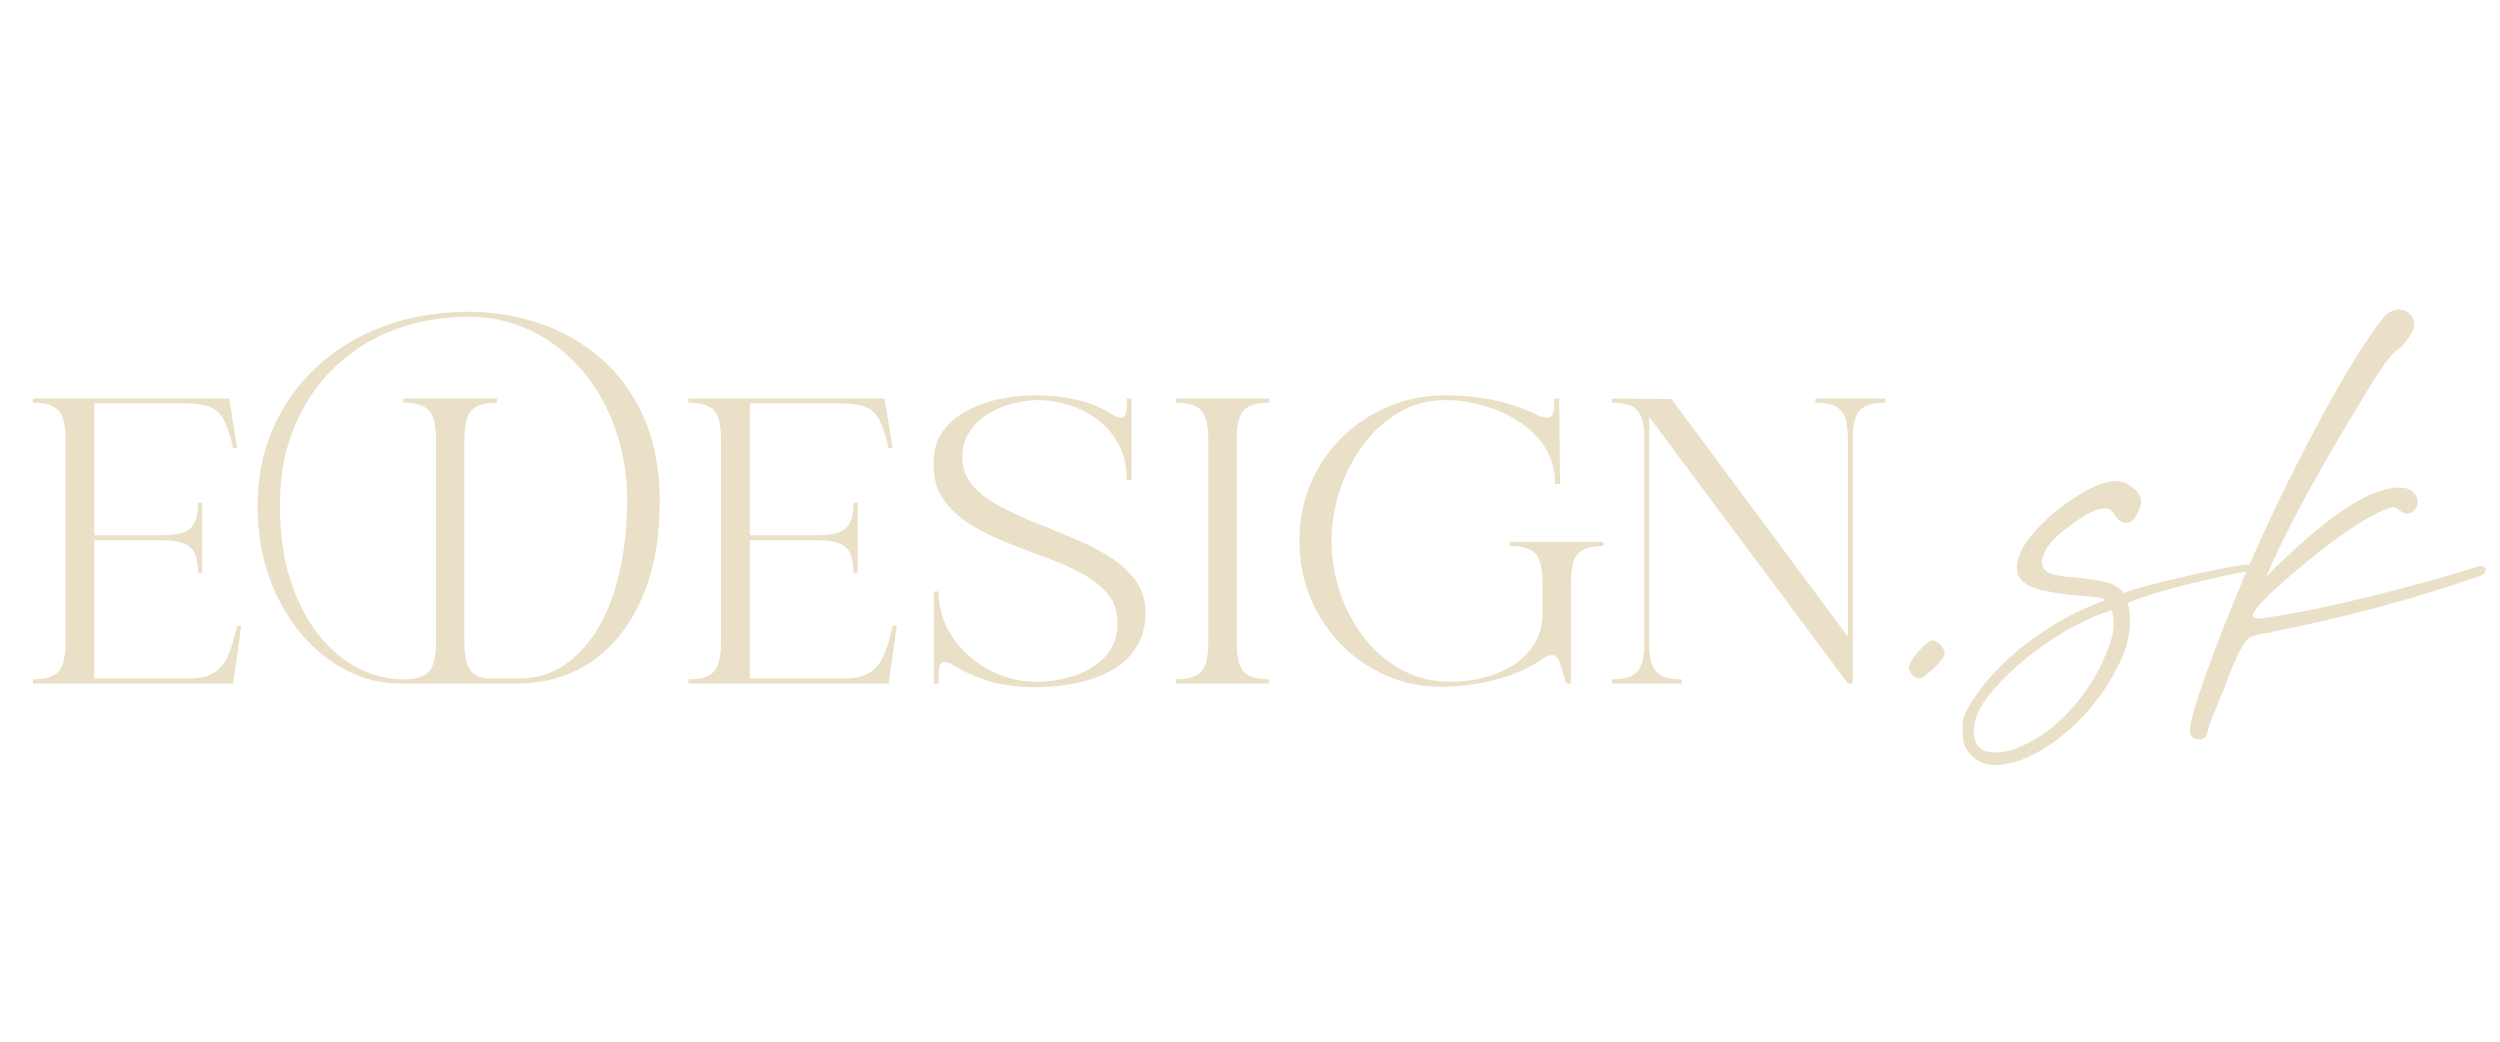
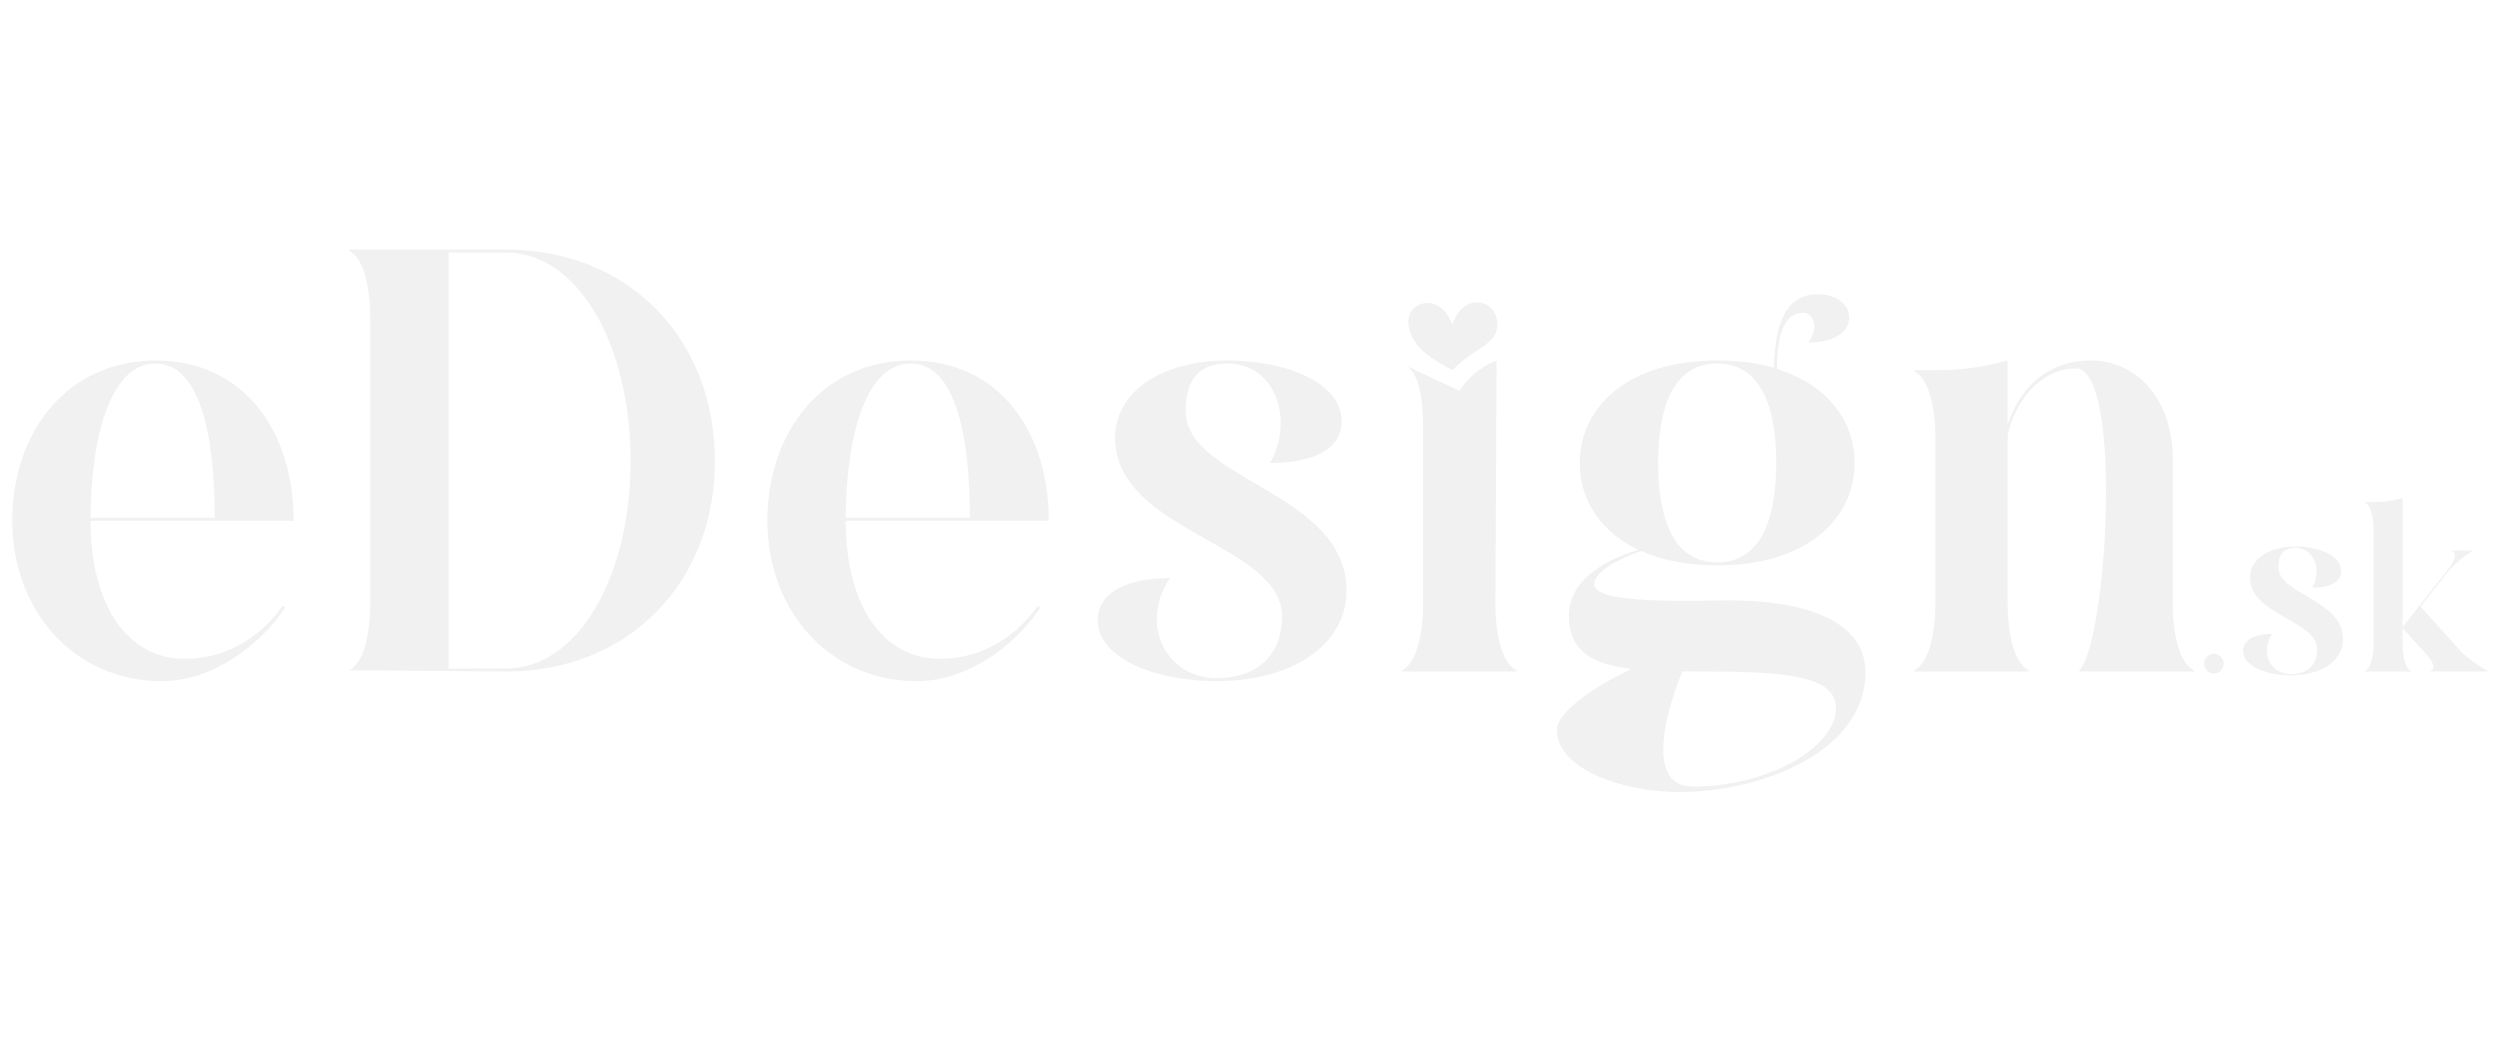
- <svg xmlns="http://www.w3.org/2000/svg" width="240" zoomAndPan="magnify" viewBox="0 0 180 75" height="100" preserveAspectRatio="xMidYMid meet" version="1.0">
-   <defs>
-     <g />
-     <clipPath id="f2414dabb6">
-       <path d="M 0.68 18 L 136 18 L 136 54 L 0.68 54 Z M 0.68 18 " clip-rule="nonzero" />
-     </clipPath>
-     <clipPath id="5680e30ea9">
-       <rect x="0" width="136" y="0" height="36" />
-     </clipPath>
-     <clipPath id="56a92d94a7">
-       <rect x="0" width="179" y="0" height="66" />
-     </clipPath>
-   </defs>
-   <g transform="matrix(1, 0, 0, 1, 1, 3)">
-     <g clip-path="url(#56a92d94a7)">
-       <g clip-path="url(#f2414dabb6)">
-         <g transform="matrix(1, 0, 0, 1, -0.000000000000000222, 18)">
-           <g clip-path="url(#5680e30ea9)">
-             <g fill="#eae0c8" fill-opacity="1">
-               <g transform="translate(0.777733, 28.21236)">
-                 <g>
-                   <path d="M 15.016 -16.938 C 14.816 -17.82 14.594 -18.5 14.344 -18.969 C 14.102 -19.438 13.758 -19.754 13.312 -19.922 C 12.875 -20.086 12.266 -20.172 11.484 -20.172 L 5.016 -20.172 L 5.016 -10.672 L 9.844 -10.672 C 10.883 -10.672 11.582 -10.844 11.938 -11.188 C 12.301 -11.531 12.484 -12.141 12.484 -13.016 L 12.781 -13.016 L 12.781 -7.969 L 12.484 -7.969 C 12.484 -8.852 12.301 -9.461 11.938 -9.797 C 11.582 -10.141 10.883 -10.312 9.844 -10.312 L 5.016 -10.312 L 5.016 -0.359 L 11.781 -0.359 C 12.562 -0.359 13.172 -0.492 13.609 -0.766 C 14.055 -1.035 14.398 -1.445 14.641 -2 C 14.891 -2.562 15.109 -3.281 15.297 -4.156 L 15.594 -4.156 L 15.016 0 L 0.594 0 L 0.594 -0.297 C 1.469 -0.297 2.078 -0.477 2.422 -0.844 C 2.766 -1.219 2.938 -1.914 2.938 -2.938 L 2.938 -17.594 C 2.938 -18.625 2.766 -19.316 2.422 -19.672 C 2.078 -20.035 1.469 -20.219 0.594 -20.219 L 0.594 -20.516 L 14.719 -20.516 L 15.297 -16.938 Z M 15.016 -16.938 " />
-                 </g>
-               </g>
-             </g>
-             <g fill="#eae0c8" fill-opacity="1">
-               <g transform="translate(17.54498, 28.21236)">
-                 <g>
-                   <path d="M 10.5 0 C 9.145 0.039 7.836 -0.242 6.578 -0.859 C 5.316 -1.473 4.191 -2.352 3.203 -3.5 C 2.223 -4.645 1.441 -6.008 0.859 -7.594 C 0.285 -9.176 0 -10.926 0 -12.844 C 0 -14.789 0.359 -16.602 1.078 -18.281 C 1.805 -19.969 2.836 -21.445 4.172 -22.719 C 5.516 -23.988 7.125 -24.977 9 -25.688 C 10.875 -26.406 12.957 -26.766 15.25 -26.766 C 16.926 -26.766 18.57 -26.5 20.188 -25.969 C 21.812 -25.438 23.285 -24.613 24.609 -23.5 C 25.93 -22.395 26.984 -20.977 27.766 -19.25 C 28.555 -17.531 28.953 -15.484 28.953 -13.109 C 28.953 -10.93 28.68 -9.023 28.141 -7.391 C 27.609 -5.766 26.875 -4.398 25.938 -3.297 C 25 -2.191 23.914 -1.363 22.688 -0.812 C 21.457 -0.27 20.148 0 18.766 0 Z M 15.25 -26.406 C 13.312 -26.406 11.508 -26.094 9.844 -25.469 C 8.188 -24.844 6.742 -23.93 5.516 -22.734 C 4.285 -21.547 3.328 -20.117 2.641 -18.453 C 1.953 -16.797 1.609 -14.926 1.609 -12.844 C 1.609 -10.789 1.863 -8.984 2.375 -7.422 C 2.883 -5.859 3.562 -4.547 4.406 -3.484 C 5.258 -2.43 6.211 -1.633 7.266 -1.094 C 8.328 -0.562 9.406 -0.297 10.5 -0.297 C 11.375 -0.297 11.984 -0.477 12.328 -0.844 C 12.672 -1.219 12.844 -1.914 12.844 -2.938 L 12.844 -17.594 C 12.844 -18.625 12.672 -19.316 12.328 -19.672 C 11.984 -20.035 11.375 -20.219 10.5 -20.219 L 10.5 -20.516 L 17.234 -20.516 L 17.234 -20.219 C 16.359 -20.219 15.75 -20.035 15.406 -19.672 C 15.062 -19.316 14.891 -18.625 14.891 -17.594 L 14.891 -2.938 C 14.891 -2.094 15.004 -1.473 15.234 -1.078 C 15.473 -0.691 15.867 -0.453 16.422 -0.359 L 18.766 -0.359 C 20.047 -0.359 21.176 -0.695 22.156 -1.375 C 23.133 -2.062 23.957 -2.992 24.625 -4.172 C 25.289 -5.359 25.785 -6.719 26.109 -8.25 C 26.441 -9.781 26.609 -11.398 26.609 -13.109 C 26.609 -15.016 26.316 -16.781 25.734 -18.406 C 25.148 -20.031 24.336 -21.438 23.297 -22.625 C 22.266 -23.82 21.055 -24.75 19.672 -25.406 C 18.297 -26.07 16.82 -26.406 15.25 -26.406 Z M 15.25 -26.406 " />
-                 </g>
-               </g>
-             </g>
-             <g fill="#eae0c8" fill-opacity="1">
-               <g transform="translate(47.97225, 28.21236)">
-                 <g>
-                   <path d="M 15.016 -16.938 C 14.816 -17.82 14.594 -18.5 14.344 -18.969 C 14.102 -19.438 13.758 -19.754 13.312 -19.922 C 12.875 -20.086 12.266 -20.172 11.484 -20.172 L 5.016 -20.172 L 5.016 -10.672 L 9.844 -10.672 C 10.883 -10.672 11.582 -10.844 11.938 -11.188 C 12.301 -11.531 12.484 -12.141 12.484 -13.016 L 12.781 -13.016 L 12.781 -7.969 L 12.484 -7.969 C 12.484 -8.852 12.301 -9.461 11.938 -9.797 C 11.582 -10.141 10.883 -10.312 9.844 -10.312 L 5.016 -10.312 L 5.016 -0.359 L 11.781 -0.359 C 12.562 -0.359 13.172 -0.492 13.609 -0.766 C 14.055 -1.035 14.398 -1.445 14.641 -2 C 14.891 -2.562 15.109 -3.281 15.297 -4.156 L 15.594 -4.156 L 15.016 0 L 0.594 0 L 0.594 -0.297 C 1.469 -0.297 2.078 -0.477 2.422 -0.844 C 2.766 -1.219 2.938 -1.914 2.938 -2.938 L 2.938 -17.594 C 2.938 -18.625 2.766 -19.316 2.422 -19.672 C 2.078 -20.035 1.469 -20.219 0.594 -20.219 L 0.594 -20.516 L 14.719 -20.516 L 15.297 -16.938 Z M 15.016 -16.938 " />
-                 </g>
-               </g>
-             </g>
-             <g fill="#eae0c8" fill-opacity="1">
-               <g transform="translate(64.7395, 28.21236)">
-                 <g>
-                   <path d="M 15.391 -19.984 L 15.391 -20.516 L 15.734 -20.516 L 15.734 -14.656 L 15.391 -14.656 C 15.391 -15.633 15.195 -16.477 14.812 -17.188 C 14.438 -17.906 13.938 -18.504 13.312 -18.984 C 12.688 -19.461 11.992 -19.816 11.234 -20.047 C 10.484 -20.285 9.738 -20.406 9 -20.406 C 8.414 -20.406 7.805 -20.32 7.172 -20.156 C 6.535 -19.988 5.941 -19.738 5.391 -19.406 C 4.848 -19.07 4.406 -18.641 4.062 -18.109 C 3.719 -17.586 3.547 -16.973 3.547 -16.266 C 3.547 -15.504 3.785 -14.844 4.266 -14.281 C 4.742 -13.727 5.375 -13.238 6.156 -12.812 C 6.938 -12.383 7.797 -11.984 8.734 -11.609 C 9.672 -11.234 10.609 -10.848 11.547 -10.453 C 12.484 -10.066 13.344 -9.629 14.125 -9.141 C 14.906 -8.648 15.535 -8.078 16.016 -7.422 C 16.492 -6.773 16.734 -6 16.734 -5.094 C 16.734 -4.102 16.504 -3.258 16.047 -2.562 C 15.586 -1.875 14.977 -1.32 14.219 -0.906 C 13.457 -0.5 12.609 -0.203 11.672 -0.016 C 10.742 0.172 9.82 0.266 8.906 0.266 C 7.633 0.266 6.52 0.129 5.562 -0.141 C 4.613 -0.422 3.738 -0.805 2.938 -1.297 C 2.676 -1.461 2.457 -1.547 2.281 -1.547 C 1.988 -1.547 1.844 -1.266 1.844 -0.703 L 1.844 0 L 1.5 0 L 1.5 -6.625 L 1.844 -6.625 C 1.844 -5.688 2.039 -4.82 2.438 -4.031 C 2.844 -3.238 3.383 -2.547 4.062 -1.953 C 4.738 -1.367 5.492 -0.914 6.328 -0.594 C 7.172 -0.281 8.031 -0.125 8.906 -0.125 C 9.82 -0.125 10.723 -0.27 11.609 -0.562 C 12.504 -0.852 13.242 -1.312 13.828 -1.938 C 14.422 -2.562 14.719 -3.379 14.719 -4.391 C 14.719 -5.211 14.477 -5.906 14 -6.469 C 13.52 -7.039 12.883 -7.535 12.094 -7.953 C 11.301 -8.379 10.438 -8.758 9.5 -9.094 C 8.562 -9.438 7.625 -9.797 6.688 -10.172 C 5.75 -10.547 4.883 -10.977 4.094 -11.469 C 3.301 -11.969 2.664 -12.562 2.188 -13.25 C 1.707 -13.945 1.469 -14.805 1.469 -15.828 C 1.469 -16.766 1.695 -17.547 2.156 -18.172 C 2.613 -18.797 3.207 -19.297 3.938 -19.672 C 4.676 -20.055 5.469 -20.332 6.312 -20.5 C 7.164 -20.664 7.984 -20.75 8.766 -20.75 C 9.816 -20.75 10.789 -20.648 11.688 -20.453 C 12.594 -20.266 13.461 -19.914 14.297 -19.406 C 14.578 -19.227 14.797 -19.141 14.953 -19.141 C 15.242 -19.141 15.391 -19.422 15.391 -19.984 Z M 15.391 -19.984 " />
-                 </g>
-               </g>
-             </g>
-             <g fill="#eae0c8" fill-opacity="1">
-               <g transform="translate(82.64997, 28.21236)">
-                 <g>
-                   <path d="M 5.391 -17.594 L 5.391 -2.938 C 5.391 -1.914 5.562 -1.219 5.906 -0.844 C 6.25 -0.477 6.859 -0.297 7.734 -0.297 L 7.734 0 L 1 0 L 1 -0.297 C 1.875 -0.297 2.484 -0.477 2.828 -0.844 C 3.172 -1.219 3.344 -1.914 3.344 -2.938 L 3.344 -17.594 C 3.344 -18.625 3.172 -19.316 2.828 -19.672 C 2.484 -20.035 1.875 -20.219 1 -20.219 L 1 -20.516 L 7.734 -20.516 L 7.734 -20.219 C 6.859 -20.219 6.25 -20.035 5.906 -19.672 C 5.562 -19.316 5.391 -18.625 5.391 -17.594 Z M 5.391 -17.594 " />
-                 </g>
-               </g>
-             </g>
-             <g fill="#eae0c8" fill-opacity="1">
-               <g transform="translate(91.38535, 28.21236)">
-                 <g>
-                   <path d="M 19.516 -20.016 L 19.516 -20.516 L 19.875 -20.516 L 19.938 -14.359 L 19.578 -14.359 C 19.578 -15.379 19.332 -16.266 18.844 -17.016 C 18.352 -17.766 17.719 -18.391 16.938 -18.891 C 16.156 -19.391 15.305 -19.766 14.391 -20.016 C 13.473 -20.273 12.582 -20.406 11.719 -20.406 C 10.445 -20.406 9.301 -20.098 8.281 -19.484 C 7.27 -18.879 6.406 -18.078 5.688 -17.078 C 4.977 -16.086 4.43 -14.992 4.047 -13.797 C 3.672 -12.609 3.484 -11.43 3.484 -10.266 C 3.484 -9.086 3.672 -7.898 4.047 -6.703 C 4.43 -5.516 4.992 -4.422 5.734 -3.422 C 6.484 -2.43 7.391 -1.633 8.453 -1.031 C 9.516 -0.426 10.723 -0.125 12.078 -0.125 C 12.836 -0.125 13.609 -0.219 14.391 -0.406 C 15.172 -0.602 15.883 -0.898 16.531 -1.297 C 17.176 -1.703 17.691 -2.219 18.078 -2.844 C 18.473 -3.469 18.672 -4.203 18.672 -5.047 L 18.672 -7.266 C 18.672 -8.305 18.5 -9.004 18.156 -9.359 C 17.812 -9.723 17.203 -9.906 16.328 -9.906 L 16.328 -10.203 L 23.062 -10.203 L 23.062 -9.906 C 22.188 -9.906 21.578 -9.723 21.234 -9.359 C 20.891 -9.004 20.719 -8.305 20.719 -7.266 L 20.719 0 L 20.375 0 L 19.984 -1.312 C 19.848 -1.801 19.645 -2.047 19.375 -2.047 C 19.176 -2.047 18.922 -1.941 18.609 -1.734 C 17.941 -1.266 17.176 -0.879 16.312 -0.578 C 15.457 -0.285 14.598 -0.078 13.734 0.047 C 12.879 0.172 12.094 0.234 11.375 0.234 C 9.969 0.234 8.645 -0.035 7.406 -0.578 C 6.164 -1.129 5.078 -1.883 4.141 -2.844 C 3.211 -3.801 2.484 -4.914 1.953 -6.188 C 1.43 -7.457 1.172 -8.816 1.172 -10.266 C 1.172 -11.703 1.43 -13.055 1.953 -14.328 C 2.484 -15.598 3.227 -16.711 4.188 -17.672 C 5.145 -18.629 6.266 -19.379 7.547 -19.922 C 8.828 -20.473 10.219 -20.75 11.719 -20.75 C 12.875 -20.75 13.992 -20.641 15.078 -20.422 C 16.16 -20.211 17.25 -19.844 18.344 -19.312 C 18.625 -19.195 18.844 -19.141 19 -19.141 C 19.344 -19.141 19.516 -19.43 19.516 -20.016 Z M 19.516 -20.016 " />
-                 </g>
-               </g>
-             </g>
-             <g fill="#eae0c8" fill-opacity="1">
-               <g transform="translate(114.455, 28.21236)">
-                 <g>
-                   <path d="M 17.938 -17.594 L 17.938 0 L 17.594 0 L 3.281 -19.203 L 3.281 -2.938 C 3.281 -1.914 3.453 -1.219 3.797 -0.844 C 4.141 -0.477 4.75 -0.297 5.625 -0.297 L 5.625 0 L 0.594 0 L 0.594 -0.297 C 1.469 -0.297 2.078 -0.477 2.422 -0.844 C 2.766 -1.219 2.938 -1.914 2.938 -2.938 L 2.938 -17.594 C 2.938 -18.625 2.766 -19.316 2.422 -19.672 C 2.078 -20.035 1.469 -20.219 0.594 -20.219 L 0.594 -20.516 L 4.891 -20.484 L 17.594 -3.375 L 17.594 -17.594 C 17.594 -18.625 17.422 -19.316 17.078 -19.672 C 16.734 -20.035 16.125 -20.219 15.25 -20.219 L 15.25 -20.516 L 20.281 -20.516 L 20.281 -20.219 C 19.406 -20.219 18.797 -20.035 18.453 -19.672 C 18.109 -19.316 17.938 -18.625 17.938 -17.594 Z M 17.938 -17.594 " />
-                 </g>
-               </g>
-             </g>
-           </g>
-         </g>
+ <svg xmlns="http://www.w3.org/2000/svg" width="100%" height="100%" viewBox="0 0 240 100" version="1.1" xml:space="preserve" style="fill-rule:evenodd;clip-rule:evenodd;stroke-linejoin:round;stroke-miterlimit:2;">
+   <g transform="matrix(0.232397,0,0,0.232397,-165.8193,-203.738)">
+     <g transform="matrix(248.9572,0,0,248.9572,845.5309,1154.064)">
+       <path d="M0.084,-0.59L0.084,-0.11C0.084,-0.075 0.077,-0.016 0.049,-0.002L0.31,0C0.513,0 0.656,-0.148 0.656,-0.349C0.656,-0.552 0.513,-0.7 0.31,-0.7L0.049,-0.7L0.049,-0.698C0.077,-0.684 0.084,-0.625 0.084,-0.59ZM0.214,-0.005L0.214,-0.695L0.31,-0.695C0.428,-0.695 0.516,-0.544 0.516,-0.349C0.516,-0.156 0.428,-0.005 0.31,-0.005L0.214,-0.005Z" style="fill:rgb(241,241,241);fill-rule:nonzero;" />
+     </g>
+     <g transform="matrix(248.9572,0,0,248.9572,1281.953,1154.064)">
+       <path d="M0.078,-0.39L0.078,-0.11C0.078,-0.075 0.071,-0.016 0.043,-0.002L0.043,0L0.233,0L0.233,-0.002C0.205,-0.016 0.198,-0.075 0.198,-0.11L0.2,-0.516C0.16,-0.501 0.138,-0.466 0.138,-0.466L0.05,-0.507C0.078,-0.492 0.078,-0.425 0.078,-0.39Z" style="fill:rgb(241,241,241);" />
+     </g>
+     <g transform="matrix(248.9572,0,0,248.9572,1350.416,1154.064)">
+       <path d="M0.262,0C0.398,0 0.488,0.005 0.488,0.061C0.488,0.125 0.377,0.191 0.25,0.191C0.17,0.191 0.203,0.059 0.249,-0.035C0.19,-0.035 0.025,0.049 0.025,0.097C0.025,0.162 0.134,0.2 0.228,0.2C0.365,0.2 0.537,0.133 0.537,0.001C0.537,-0.088 0.428,-0.118 0.312,-0.118C0.264,-0.118 0.087,-0.11 0.087,-0.144C0.087,-0.166 0.126,-0.186 0.165,-0.2C0.198,-0.185 0.241,-0.176 0.291,-0.176C0.438,-0.176 0.519,-0.252 0.519,-0.346C0.519,-0.416 0.474,-0.476 0.39,-0.502C0.391,-0.546 0.396,-0.595 0.434,-0.595C0.448,-0.595 0.463,-0.574 0.442,-0.546C0.484,-0.546 0.51,-0.562 0.51,-0.587C0.51,-0.611 0.486,-0.626 0.458,-0.626C0.398,-0.626 0.387,-0.563 0.385,-0.504C0.357,-0.512 0.326,-0.516 0.291,-0.516C0.144,-0.516 0.063,-0.44 0.063,-0.346C0.063,-0.285 0.097,-0.232 0.16,-0.202C0.116,-0.188 0.045,-0.158 0.045,-0.092C0.045,-0.003 0.136,0 0.262,0ZM0.291,-0.181C0.217,-0.181 0.193,-0.256 0.193,-0.346C0.193,-0.436 0.217,-0.511 0.291,-0.511C0.365,-0.511 0.389,-0.436 0.389,-0.346C0.389,-0.256 0.365,-0.181 0.291,-0.181Z" style="fill:rgb(241,241,241);fill-rule:nonzero;" />
+     </g>
+     <g transform="matrix(248.9572,0,0,248.9572,1493.566,1154.064)">
+       <path d="M0.043,-0.498C0.071,-0.484 0.078,-0.425 0.078,-0.39L0.078,-0.11C0.078,-0.075 0.071,-0.016 0.043,-0.002L0.043,0L0.233,0L0.233,-0.002C0.205,-0.016 0.198,-0.075 0.198,-0.11L0.198,-0.393C0.215,-0.464 0.264,-0.503 0.311,-0.503C0.389,-0.503 0.364,-0.052 0.317,-0.002C0.34,-0.003 0.353,-0.029 0.317,-0.002L0.317,0L0.507,0L0.507,-0.002C0.479,-0.016 0.472,-0.075 0.472,-0.11L0.472,-0.351C0.472,-0.452 0.413,-0.516 0.335,-0.516C0.271,-0.516 0.221,-0.478 0.198,-0.41L0.198,-0.516C0.156,-0.505 0.123,-0.5 0.081,-0.5L0.043,-0.5L0.043,-0.498L0.043,-0.498Z" style="fill:rgb(241,241,241);fill-rule:nonzero;" />
+     </g>
+     <path d="M1030.506,1091.825L1030.502,1091.825C1030.502,1055.228 1053.161,1025.606 1089.754,1025.606C1126.6,1025.606 1146.769,1055.228 1146.769,1091.825L1062.87,1091.825C1062.87,1126.928 1078.302,1148.836 1101.704,1148.836C1116.89,1148.836 1131.579,1141.865 1142.284,1126.928L1143.28,1127.674C1133.072,1143.11 1113.405,1158.047 1092.244,1158.047C1055.647,1158.047 1030.506,1128.421 1030.506,1091.825ZM1089.754,1026.851C1071.58,1026.851 1063.119,1055.481 1062.87,1090.584L1114.152,1090.584C1114.152,1055.979 1107.932,1026.851 1089.754,1026.851Z" style="fill:rgb(241,241,241);" />
+     <g transform="matrix(0.679013,0,0,0.383333,583.3929,567.3293)">
+       <g opacity="0.99">
+         <path d="M1538.548,1532.699C1541.788,1532.699 1544.438,1528.004 1544.438,1522.004C1544.438,1516.269 1541.788,1511.569 1538.548,1511.569C1535.16,1511.569 1532.512,1516.265 1532.512,1522.004C1532.512,1528.004 1535.16,1532.699 1538.548,1532.699Z" style="fill:rgb(241,241,241);fill-rule:nonzero;" />
+         <path d="M1556.223,1508.439C1556.223,1524.612 1570.066,1534.786 1585.235,1534.786C1603.939,1534.786 1617.046,1518.877 1617.046,1495.656C1617.046,1452.877 1577.724,1447.917 1577.724,1417.921C1577.724,1405.134 1580.67,1397.308 1587.886,1397.308C1599.963,1397.308 1604.233,1422.352 1598.343,1440.352C1609.535,1440.352 1615.868,1433.83 1615.868,1422.352C1615.868,1406.182 1603.055,1396.008 1587.886,1396.008C1571.833,1396.008 1560.493,1409.569 1560.493,1429.399C1560.493,1470.352 1601.288,1475.047 1601.288,1506.877C1601.288,1522.265 1595.986,1533.482 1585.235,1533.482C1573.159,1533.482 1566.237,1510.525 1573.895,1490.182C1562.85,1490.182 1556.22,1496.96 1556.22,1508.439L1556.223,1508.439Z" style="fill:rgb(241,241,241);fill-rule:nonzero;" />
+         <path d="M1635.6,1376.703L1635.6,1501.921C1635.6,1511.047 1634.569,1526.439 1630.446,1530.095L1630.446,1530.617L1658.427,1530.617L1658.427,1530.095C1654.304,1526.443 1653.273,1511.047 1653.273,1501.921L1653.273,1485.225L1653.567,1484.443L1660.342,1497.747C1665.646,1508.178 1675.808,1524.095 1670.506,1529.834L1670.506,1530.617L1705.115,1530.617L1705.115,1530.095C1700.992,1526.439 1692.597,1516.004 1689.062,1509.482L1664.173,1460.699L1681.107,1422.612C1684.35,1415.573 1692.008,1404.356 1695.835,1400.699L1695.835,1400.178L1683.466,1400.178L1683.466,1400.96C1688.766,1406.703 1679.487,1423.917 1674.48,1435.134L1653.273,1482.873L1653.273,1343.834C1647.09,1346.703 1642.23,1348.008 1636.044,1348.008L1630.446,1348.008L1630.446,1348.525C1634.569,1352.182 1635.6,1367.573 1635.6,1376.703Z" style="fill:rgb(241,241,241);fill-rule:nonzero;" />
      </g>
-       <g fill="#eae0c8" fill-opacity="1">
-         <g transform="translate(135.3312, 46.52431)">
-           <g>
-             <path d="M 3.688 -2.609 L 3.688 -2.484 C 3.688 -2.41 3.66 -2.328 3.609 -2.234 C 3.391 -1.898 3.145 -1.613 2.875 -1.375 C 2.613 -1.145 2.379 -0.953 2.172 -0.797 C 2.016 -0.711 1.906 -0.672 1.844 -0.672 C 1.75 -0.672 1.594 -0.738 1.375 -0.875 C 1.195 -1.156 1.109 -1.352 1.109 -1.469 C 1.109 -1.508 1.113 -1.547 1.125 -1.578 C 1.133 -1.617 1.148 -1.66 1.172 -1.703 C 1.285 -1.953 1.461 -2.223 1.703 -2.516 C 1.953 -2.805 2.195 -3.039 2.438 -3.219 C 2.551 -3.344 2.676 -3.406 2.812 -3.406 C 2.945 -3.406 3.094 -3.344 3.25 -3.219 C 3.352 -3.164 3.43 -3.086 3.484 -2.984 C 3.547 -2.891 3.613 -2.766 3.688 -2.609 Z M 3.688 -2.609 " />
-           </g>
-         </g>
-       </g>
-       <g fill="#eae0c8" fill-opacity="1">
-         <g transform="translate(144.1841, 46.52431)">
-           <g>
-             <path d="M -1.531 4.656 C -1.07 4.656 -0.582 4.562 -0.062 4.375 C 1.562 3.758 3.008 2.68 4.281 1.141 C 4.906 0.398 5.43 -0.375 5.859 -1.188 C 6.285 -2 6.629 -2.832 6.891 -3.688 C 6.93 -3.832 6.957 -3.984 6.969 -4.141 C 6.988 -4.297 7 -4.441 7 -4.578 C 7 -5.004 6.953 -5.344 6.859 -5.594 C 5.203 -5.07 3.508 -4.191 1.781 -2.953 C 0.031 -1.703 -1.352 -0.363 -2.375 1.062 C -2.844 1.82 -3.078 2.504 -3.078 3.109 C -3.078 4.141 -2.562 4.656 -1.531 4.656 Z M -1.5 5.562 C -2.195 5.562 -2.758 5.348 -3.188 4.922 C -3.645 4.516 -3.875 3.938 -3.875 3.188 L -3.875 2.547 C -3.875 2.141 -3.566 1.488 -2.953 0.594 C -1.961 -0.852 -0.617 -2.203 1.078 -3.453 C 2.766 -4.703 4.535 -5.648 6.391 -6.297 C 6.305 -6.453 5.719 -6.562 4.625 -6.625 C 4.156 -6.664 3.688 -6.719 3.219 -6.781 C 2.75 -6.852 2.281 -6.938 1.812 -7.031 C 0.875 -7.25 0.289 -7.648 0.062 -8.234 L 0.031 -8.641 C 0.031 -9.41 0.457 -10.281 1.312 -11.25 C 2.176 -12.227 3.223 -13.098 4.453 -13.859 C 5.523 -14.547 6.438 -14.891 7.188 -14.891 C 7.594 -14.891 7.984 -14.734 8.359 -14.422 C 8.766 -14.109 8.969 -13.785 8.969 -13.453 C 8.969 -13.141 8.844 -12.77 8.594 -12.344 C 8.395 -12.031 8.172 -11.875 7.922 -11.875 C 7.547 -11.875 7.223 -12.129 6.953 -12.641 C 6.828 -12.828 6.629 -12.922 6.359 -12.922 C 5.773 -12.922 4.926 -12.492 3.812 -11.641 C 2.52 -10.723 1.863 -9.844 1.844 -9 C 1.863 -8.664 2.039 -8.422 2.375 -8.266 C 2.531 -8.191 2.75 -8.129 3.031 -8.078 C 3.312 -8.023 3.641 -7.988 4.016 -7.969 C 4.391 -7.945 4.754 -7.906 5.109 -7.844 C 5.473 -7.789 5.844 -7.727 6.219 -7.656 C 6.938 -7.52 7.43 -7.242 7.703 -6.828 C 8.254 -7.023 8.895 -7.219 9.625 -7.406 C 10.363 -7.602 11.18 -7.801 12.078 -8 C 14.598 -8.582 16.16 -8.875 16.766 -8.875 C 17.004 -8.875 17.125 -8.805 17.125 -8.672 C 17.125 -8.555 16.969 -8.461 16.656 -8.391 C 16.125 -8.305 15.504 -8.188 14.797 -8.031 C 14.098 -7.875 13.301 -7.688 12.406 -7.469 C 10.582 -7.02 9.156 -6.582 8.125 -6.156 C 8.062 -6.133 8.031 -6.094 8.031 -6.031 L 8.062 -5.922 C 8.133 -5.703 8.172 -5.289 8.172 -4.688 C 8.172 -4.082 8.047 -3.398 7.797 -2.641 C 7.148 -0.992 6.164 0.551 4.844 2 C 3.488 3.457 2 4.52 0.375 5.188 C 0.031 5.301 -0.297 5.391 -0.609 5.453 C -0.922 5.523 -1.219 5.562 -1.5 5.562 Z M -1.5 5.562 " />
-           </g>
-         </g>
-       </g>
-       <g fill="#eae0c8" fill-opacity="1">
-         <g transform="translate(160.8345, 46.52431)">
-           <g>
-             <path d="M -3.422 3.719 L -3.484 3.719 C -3.641 3.719 -3.797 3.672 -3.953 3.578 C -4.086 3.461 -4.156 3.285 -4.156 3.047 C -4.156 2.242 -3.359 -0.195 -1.766 -4.281 C -0.836 -6.664 0.176 -9.055 1.281 -11.453 C 2.395 -13.859 3.598 -16.273 4.891 -18.703 C 6.91 -22.492 8.582 -25.203 9.906 -26.828 C 10.238 -27.098 10.562 -27.234 10.875 -27.234 C 11.27 -27.234 11.582 -27.078 11.812 -26.766 C 11.926 -26.586 11.984 -26.398 11.984 -26.203 C 11.984 -26.148 11.984 -26.094 11.984 -26.031 C 11.984 -25.969 11.969 -25.91 11.938 -25.859 C 11.625 -25.172 11.238 -24.66 10.781 -24.328 C 10.727 -24.285 10.672 -24.238 10.609 -24.188 C 10.547 -24.145 10.488 -24.094 10.438 -24.031 C 10.02 -23.664 8.953 -22.023 7.234 -19.109 C 5.754 -16.629 4.523 -14.457 3.547 -12.594 C 2.566 -10.738 1.832 -9.207 1.344 -8 C 1.625 -8.312 1.984 -8.672 2.422 -9.078 C 2.859 -9.492 3.379 -9.973 3.984 -10.516 C 6.922 -13.117 9.227 -14.422 10.906 -14.422 C 11.352 -14.422 11.688 -14.312 11.906 -14.094 C 12.113 -13.906 12.227 -13.672 12.25 -13.391 C 12.25 -13.16 12.145 -12.938 11.938 -12.719 C 11.789 -12.602 11.641 -12.547 11.484 -12.547 C 11.297 -12.547 11.113 -12.625 10.938 -12.781 C 10.719 -12.938 10.562 -13.016 10.469 -13.016 L 10.312 -12.984 C 9.57 -12.754 8.629 -12.258 7.484 -11.5 C 6.348 -10.75 5.016 -9.727 3.484 -8.438 C 1.41 -6.676 0.375 -5.602 0.375 -5.219 C 0.375 -5.062 0.516 -4.984 0.797 -4.984 C 1.828 -5.117 2.992 -5.312 4.297 -5.562 C 5.598 -5.82 7.039 -6.145 8.625 -6.531 C 10.207 -6.926 11.66 -7.305 12.984 -7.672 C 14.316 -8.047 15.52 -8.398 16.594 -8.734 L 16.766 -8.766 C 16.961 -8.766 17.086 -8.707 17.141 -8.594 C 17.141 -8.332 17.004 -8.156 16.734 -8.062 C 14.316 -7.219 11.863 -6.461 9.375 -5.797 C 6.895 -5.141 4.383 -4.555 1.844 -4.047 L 1.641 -3.984 C 0.953 -3.891 0.461 -3.773 0.172 -3.641 C -0.273 -3.422 -0.926 -2.117 -1.781 0.266 L -2.703 2.469 C -2.711 2.539 -2.734 2.617 -2.766 2.703 C -2.797 2.797 -2.82 2.891 -2.844 2.984 C -2.883 3.18 -2.941 3.348 -3.016 3.484 C -3.117 3.641 -3.254 3.719 -3.422 3.719 Z M -3.422 3.719 " />
-           </g>
-         </g>
-       </g>
+     </g>
+     <path d="M1166.935,1132.902L1166.931,1132.902C1166.931,1121.948 1178.138,1115.479 1196.809,1115.479C1183.864,1134.894 1195.565,1156.802 1215.979,1156.802C1234.153,1156.802 1243.115,1146.097 1243.115,1131.413C1243.115,1101.036 1174.154,1096.555 1174.154,1057.472C1174.154,1038.548 1193.324,1025.606 1220.46,1025.606C1246.103,1025.606 1267.762,1035.315 1267.762,1050.747C1267.762,1061.701 1257.057,1067.925 1238.136,1067.925C1248.095,1050.747 1240.875,1026.847 1220.46,1026.847C1208.261,1026.847 1203.282,1034.315 1203.282,1046.518C1203.282,1075.144 1269.754,1079.879 1269.754,1120.704C1269.754,1142.865 1247.597,1158.047 1215.979,1158.047C1190.337,1158.047 1166.935,1148.338 1166.935,1132.902Z" style="fill:rgb(241,241,241);" />
+     <path d="M718.563,1091.825L718.559,1091.825C718.559,1055.228 741.218,1025.606 777.811,1025.606C814.656,1025.606 834.826,1055.228 834.826,1091.825L750.927,1091.825C750.927,1126.928 766.359,1148.836 789.761,1148.836C804.947,1148.836 819.635,1141.865 830.341,1126.928L831.336,1127.674C821.129,1143.11 801.462,1158.047 780.3,1158.047C743.703,1158.047 718.563,1128.421 718.563,1091.825ZM777.811,1026.851C759.637,1026.851 751.176,1055.481 750.927,1090.584L802.208,1090.584C802.208,1055.979 795.988,1026.851 777.811,1026.851Z" style="fill:rgb(241,241,241);" />
+     <g transform="matrix(-1.380801,0.014664,0.017563,1.653808,3110.531,-700.944)">
+       <path d="M1314.51,1023.313C1315.18,1021.817 1316.012,1020.684 1316.928,1019.85C1319.793,1017.24 1323.477,1017.563 1325.572,1018.898C1328.338,1020.659 1328.338,1024.181 1325.572,1027.704C1324.591,1029.043 1322.827,1030.383 1320.785,1031.608C1318.801,1032.798 1316.555,1033.88 1314.51,1034.748C1311.603,1031.932 1306.232,1029.625 1303.448,1027.704C1302.007,1026.709 1301.27,1025.414 1301.072,1024.102C1300.765,1022.058 1301.764,1019.97 1303.448,1018.898C1306.214,1017.137 1311.745,1017.137 1314.51,1023.313Z" style="fill:rgb(241,241,241);" />
    </g>
  </g>
</svg>
